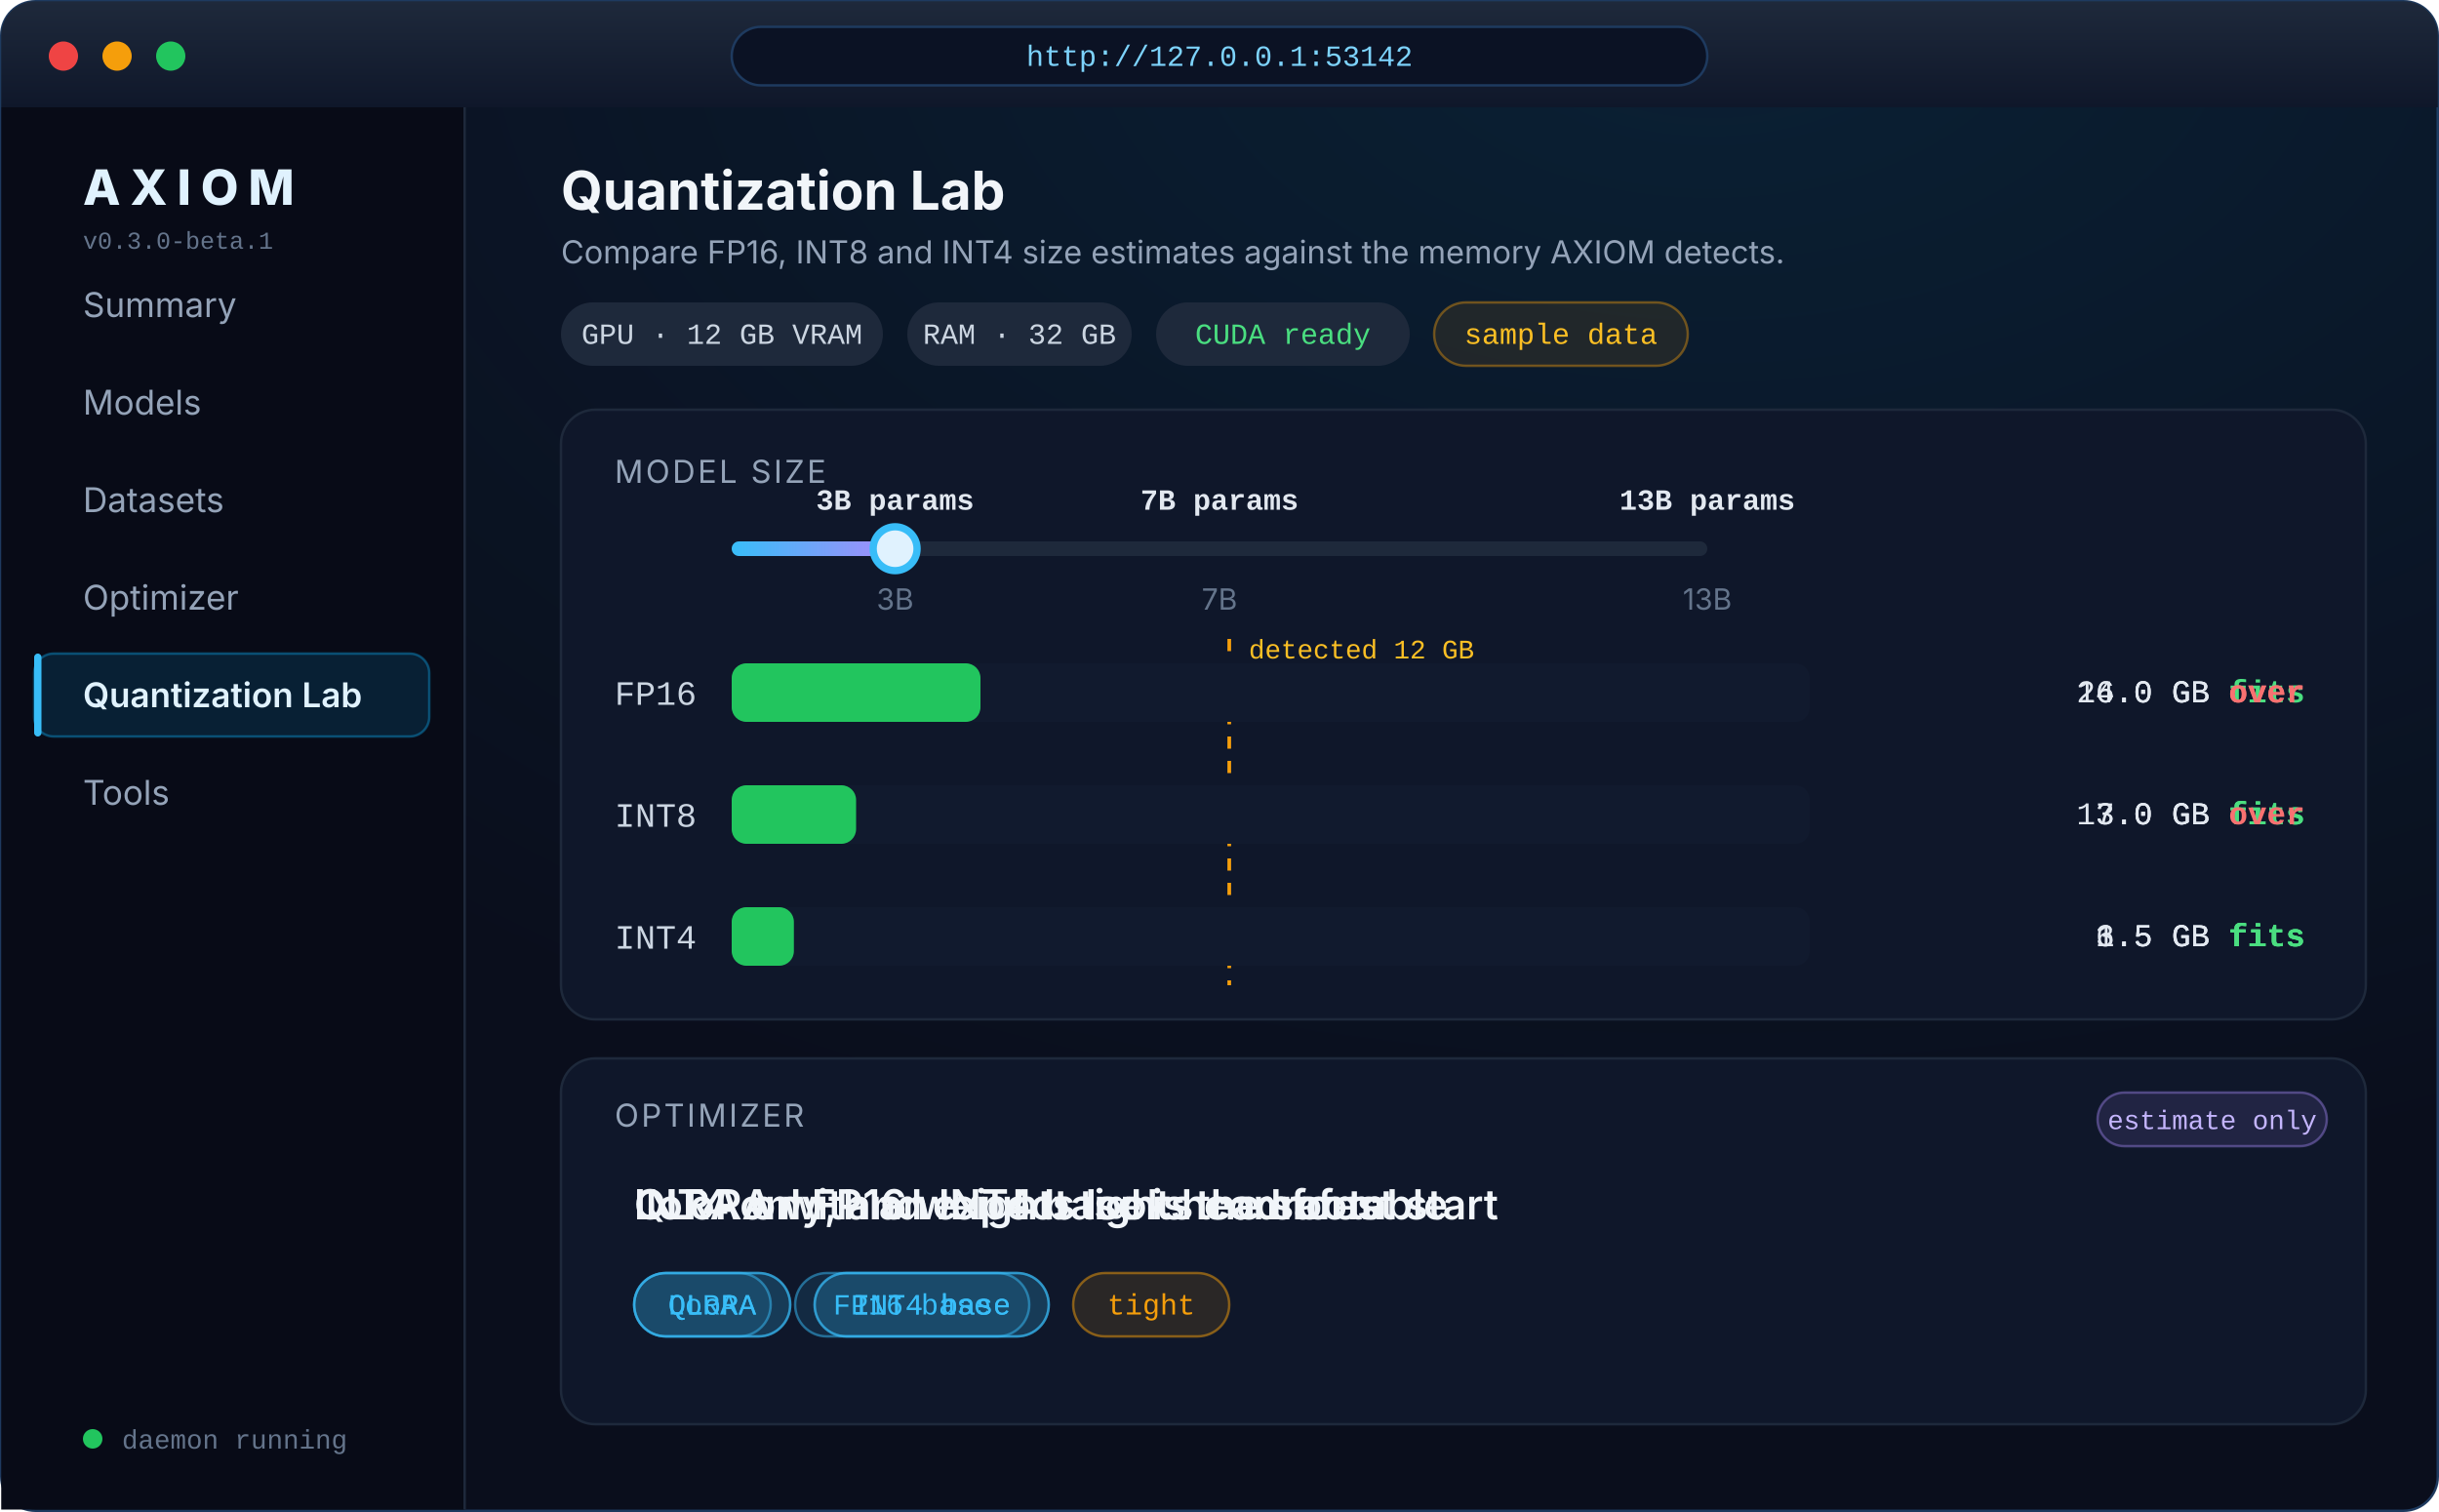
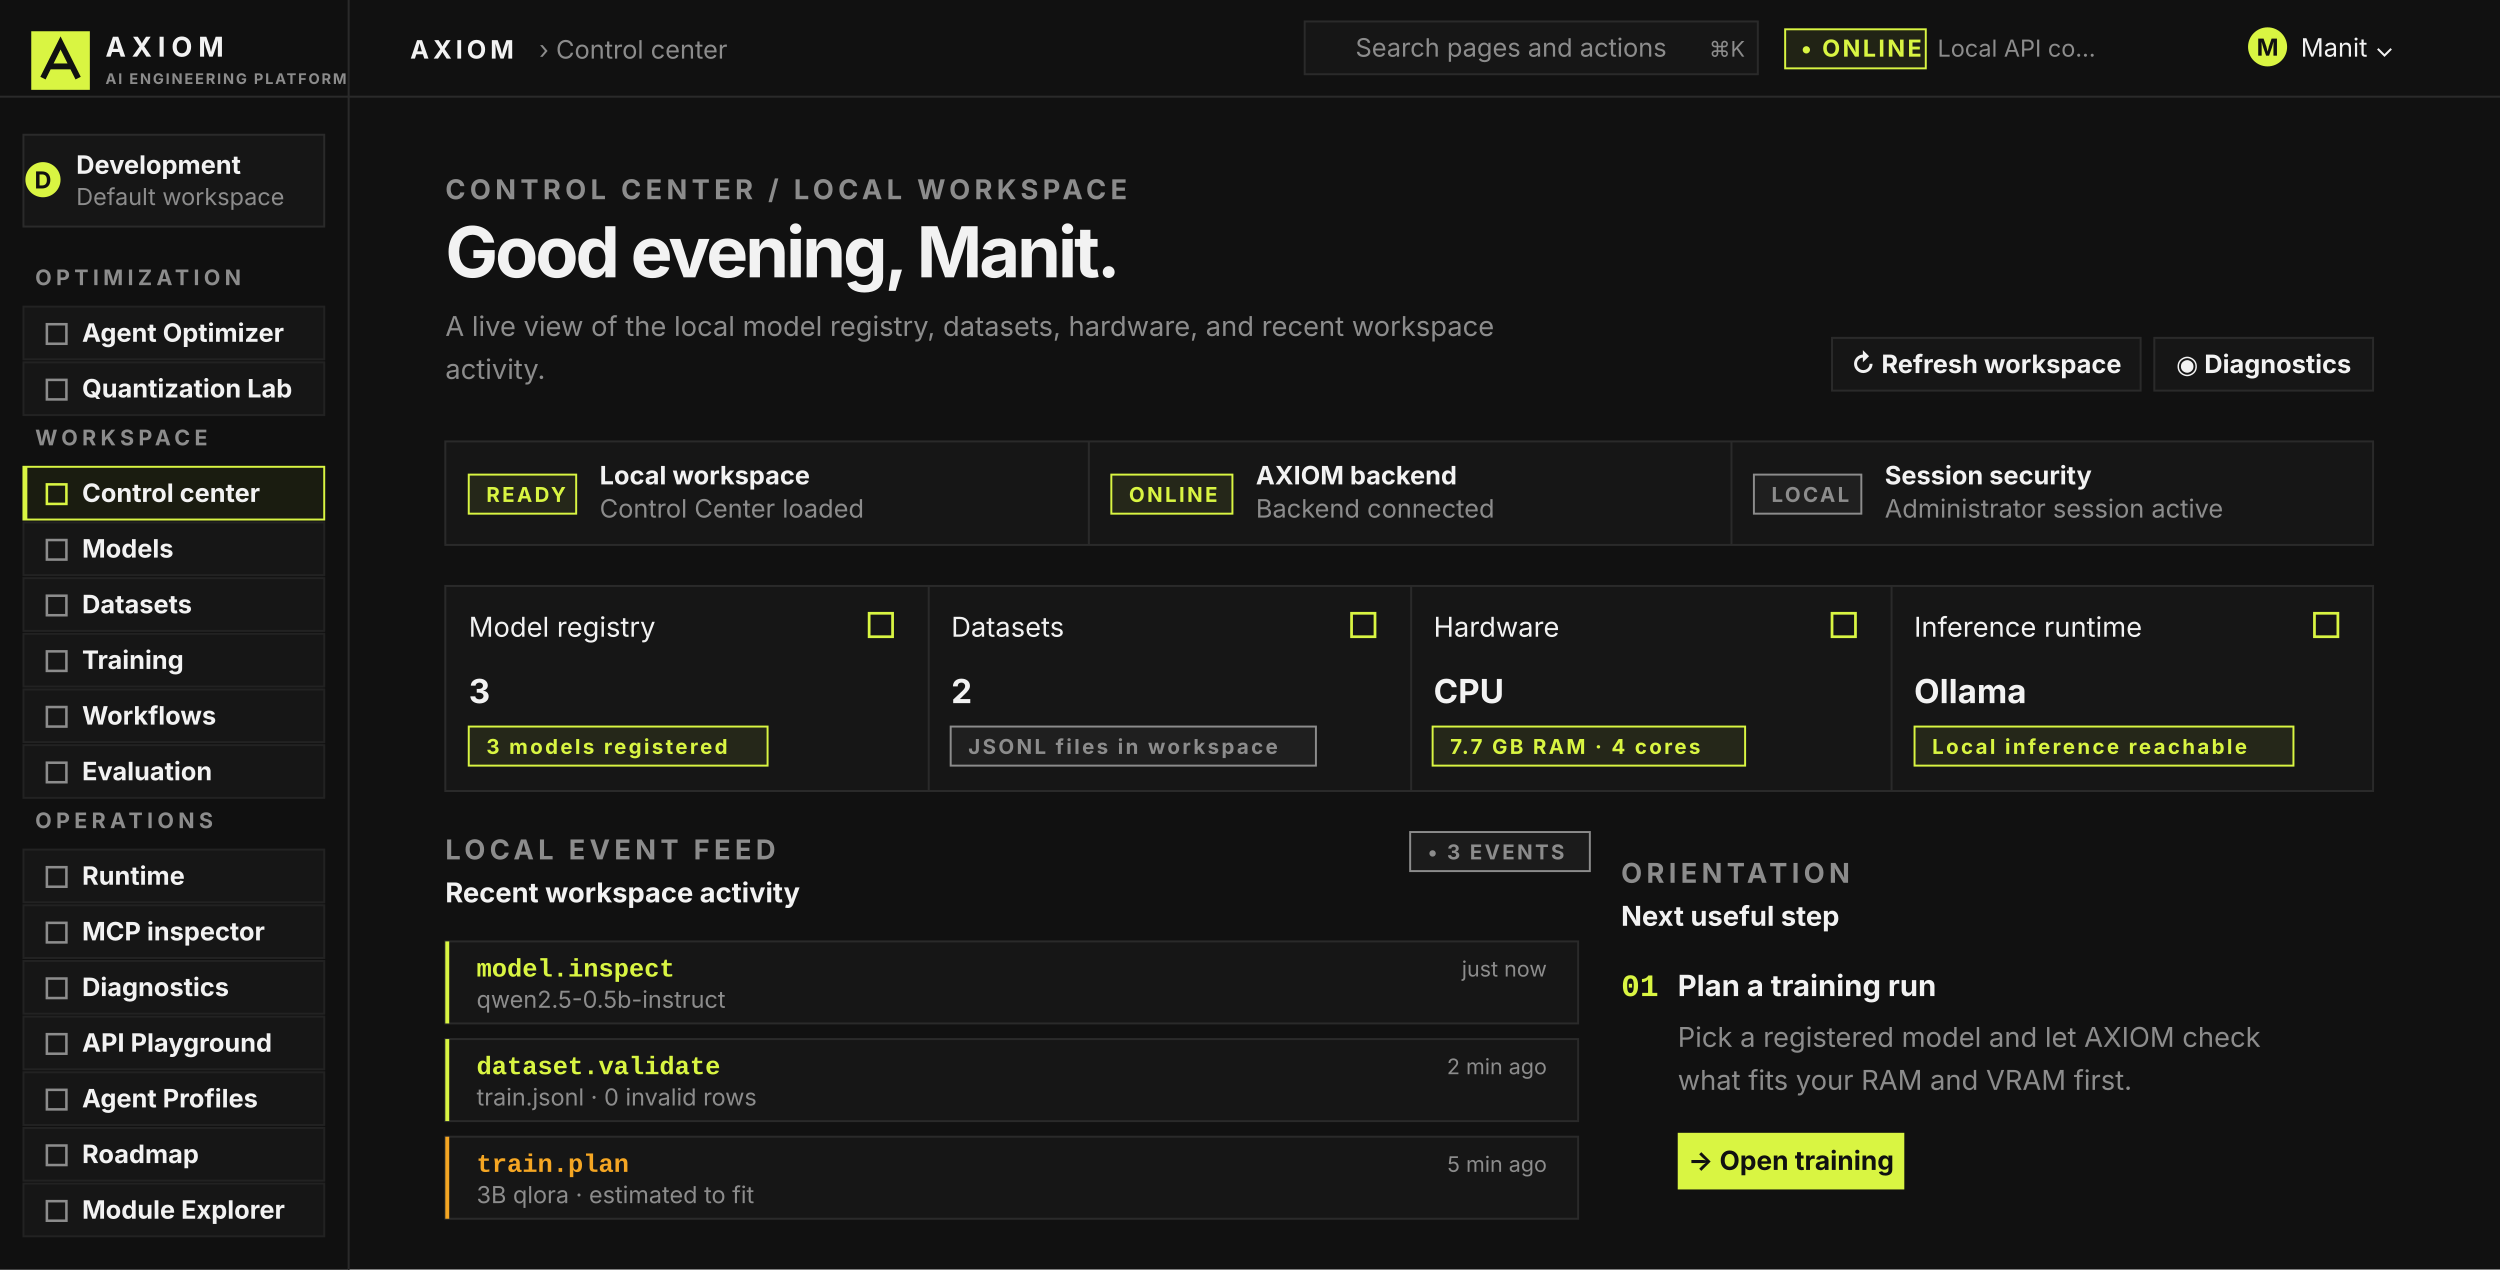
- <svg xmlns="http://www.w3.org/2000/svg" width="1000" height="620" viewBox="0 0 1000 620" fill="none" role="img" aria-label="Animated AXIOM Web UI: Quantization Lab comparing FP16, INT8 and INT4 size estimates against detected memory, with an Optimizer recommendation">
+ <svg xmlns="http://www.w3.org/2000/svg" viewBox="0 0 1280 650" width="1280" height="650" role="img" aria-labelledby="t d">
  <defs>
-     <linearGradient id="chrome" x1="0" y1="0" x2="0" y2="1">
-       <stop offset="0" stop-color="#1e293b" />
-       <stop offset="1" stop-color="#0f172a" />
-     </linearGradient>
-     <linearGradient id="tfg" x1="0" y1="0" x2="1" y2="0">
-       <stop offset="0" stop-color="#38bdf8" />
-       <stop offset="1" stop-color="#a78bfa" />
-     </linearGradient>
-     <radialGradient id="glow" cx="70%" cy="0%" r="80%">
-       <stop offset="0" stop-color="#0ea5e9" stop-opacity=".12" />
-       <stop offset="1" stop-color="#0ea5e9" stop-opacity="0" />
-     </radialGradient>
+     <style>
+ .s{font-family:-apple-system,BlinkMacSystemFont,"Segoe UI",Ubuntu,Inter,Roboto,Helvetica,Arial,sans-serif}.m{font-family:ui-monospace,SFMono-Regular,"Ubuntu Mono","JetBrains Mono",Menlo,Consolas,"Liberation Mono",monospace;white-space:pre}
+ .b{font-weight:700}.u{text-transform:uppercase;letter-spacing:1.6px}
+ 
+ </style>
  </defs>
-   <style>
-     .m{font-family:'SF Mono','JetBrains Mono',Menlo,Consolas,'Liberation Mono',monospace}
-     .s{font-family:-apple-system,'Segoe UI',Inter,Helvetica,Arial,sans-serif}
-     .live{animation:live 1.8s ease-in-out infinite}
-     .dash{stroke-dasharray:5 5;animation:march 1.2s linear infinite}
-     @keyframes live{0%,100%{opacity:1}50%{opacity:.3}}
-     @keyframes march{to{stroke-dashoffset:-20}}
-     @keyframes bar0{0.0%{width:102.0px;fill:#22c55e}30.0%{width:102.0px;fill:#22c55e}35.0%{width:238.0px;fill:#ef4444}63.333%{width:238.0px;fill:#ef4444}68.333%{width:442.0px;fill:#ef4444}96.667%{width:442.0px;fill:#ef4444}100.0%{width:102.0px;fill:#22c55e}}
- #bar0{animation:bar0 12.0s ease-in-out infinite}
- @keyframes bar1{0.0%{width:51.0px;fill:#22c55e}30.0%{width:51.0px;fill:#22c55e}35.0%{width:119.0px;fill:#22c55e}63.333%{width:119.0px;fill:#22c55e}68.333%{width:221.0px;fill:#ef4444}96.667%{width:221.0px;fill:#ef4444}100.0%{width:51.0px;fill:#22c55e}}
- #bar1{animation:bar1 12.0s ease-in-out infinite}
- @keyframes bar2{0.0%{width:25.5px;fill:#22c55e}30.0%{width:25.5px;fill:#22c55e}35.0%{width:59.5px;fill:#22c55e}63.333%{width:59.5px;fill:#22c55e}68.333%{width:110.5px;fill:#22c55e}96.667%{width:110.5px;fill:#22c55e}100.0%{width:25.5px;fill:#22c55e}}
- #bar2{animation:bar2 12.0s ease-in-out infinite}
- @keyframes thumb{0.0%{transform:translateX(0px)}30.0%{transform:translateX(0px)}35.0%{transform:translateX(133px)}63.333%{transform:translateX(133px)}68.333%{transform:translateX(333px)}96.667%{transform:translateX(333px)}100.0%{transform:translateX(0px)}}
- #thumb,#thumbfill{animation:thumb 12.0s ease-in-out infinite}
- @keyframes tfill{0.0%{width:67px}30.0%{width:67px}35.0%{width:200px}63.333%{width:200px}68.333%{width:400px}96.667%{width:400px}100.0%{width:67px}}
- #tfill{animation:tfill 12.0s ease-in-out infinite}
- @keyframes ph0{0.0%{opacity:1}28.333%{opacity:1}31.667%{opacity:0}98.333%{opacity:0}100.0%{opacity:1}}
- .ph0{animation:ph0 12.0s linear infinite}
- @keyframes ph1{0.0%{opacity:0}31.667%{opacity:0}35.833%{opacity:1}61.667%{opacity:1}65.833%{opacity:0}100.0%{opacity:0}}
- .ph1{animation:ph1 12.0s linear infinite}
- @keyframes ph2{0.0%{opacity:0}65.833%{opacity:0}70.0%{opacity:1}95.833%{opacity:1}99.167%{opacity:0}100.0%{opacity:0}}
- .ph2{animation:ph2 12.0s linear infinite}
-   </style>
-   <rect x="0.5" y="0.5" width="999" height="619" rx="14" fill="#0a0e1c" stroke="#1e3a5f" />
-   <rect x="0.5" y="0.5" width="999" height="619" rx="14" fill="url(#glow)" />
-   <path d="M0.5 14.5a14 14 0 0 1 14-14h971a14 14 0 0 1 14 14V44H0.5z" fill="url(#chrome)" />
-   <circle cx="26" cy="23" r="6" fill="#ef4444" />
-   <circle cx="48" cy="23" r="6" fill="#f59e0b" />
-   <circle cx="70" cy="23" r="6" fill="#22c55e" />
-   <rect x="300" y="11" width="400" height="24" rx="12" fill="#0b1224" stroke="#1e3a5f" />
-   <text class="m" x="500" y="27" font-size="12" fill="#7dd3fc" text-anchor="middle">http://127.0.0.1:53142</text>
-   <rect x="0.5" y="44" width="190" height="575" fill="#080b17" />
-   <path d="M190.5 44V619" stroke="#1e293b" />
-   <text class="s" x="34" y="84" font-size="20" font-weight="800" fill="#e0f2fe" letter-spacing="4">AXIOM</text>
-   <text class="m" x="34" y="102" font-size="10" fill="#64748b">v0.3.0-beta.1</text>
-   <text class="s" x="34" y="130" font-size="14" fill="#94a3b8" font-weight="400">Summary</text>
-   <text class="s" x="34" y="170" font-size="14" fill="#94a3b8" font-weight="400">Models</text>
-   <text class="s" x="34" y="210" font-size="14" fill="#94a3b8" font-weight="400">Datasets</text>
-   <text class="s" x="34" y="250" font-size="14" fill="#94a3b8" font-weight="400">Optimizer</text>
-   <rect x="14" y="268" width="162" height="34" rx="8" fill="#0ea5e9" fill-opacity=".14" stroke="#0ea5e9" stroke-opacity=".4" />
-   <rect id="navbar" x="14" y="268" width="3" height="34" rx="1.5" fill="#38bdf8" />
-   <text class="s" x="34" y="290" font-size="14" fill="#e0f2fe" font-weight="600">Quantization Lab</text>
-   <text class="s" x="34" y="330" font-size="14" fill="#94a3b8" font-weight="400">Tools</text>
-   <circle class="live" cx="38" cy="590" r="4" fill="#22c55e" />
-   <text class="m" x="50" y="594" font-size="11" fill="#64748b">daemon running</text>
-   <text class="s" x="230" y="86" font-size="22" font-weight="700" fill="#f1f5f9">Quantization Lab</text>
-   <text class="s" x="230" y="108" font-size="13" fill="#94a3b8">Compare FP16, INT8 and INT4 size estimates against the memory AXIOM detects.</text>
-   <g class="m" font-size="12">
-     <rect x="230" y="124" width="132" height="26" rx="13" fill="#1e293b" />
-     <text x="296" y="141" fill="#cbd5e1" text-anchor="middle">GPU · 12 GB VRAM</text>
-     <rect x="372" y="124" width="92" height="26" rx="13" fill="#1e293b" />
-     <text x="418" y="141" fill="#cbd5e1" text-anchor="middle">RAM · 32 GB</text>
-     <rect x="474" y="124" width="104" height="26" rx="13" fill="#1e293b" />
-     <text x="526" y="141" fill="#4ade80" text-anchor="middle">CUDA ready</text>
-     <rect x="588" y="124" width="104" height="26" rx="13" fill="#f59e0b" fill-opacity=".1" stroke="#f59e0b" stroke-opacity=".4" />
-     <text x="640" y="141" fill="#fbbf24" text-anchor="middle">sample data</text>
-   </g>
-   <rect x="230" y="168" width="740" height="250" rx="14" fill="#0f172a" stroke="#1e293b" />
-   <text class="s" x="252" y="198" font-size="13" fill="#94a3b8" letter-spacing="1">MODEL SIZE</text>
-   <rect x="300" y="222" width="400" height="6" rx="3" fill="#1e293b" />
-   <rect id="tfill" x="300" y="222" width="67" height="6" rx="3" fill="url(#tfg)" />
-   <circle id="thumb" cx="367" cy="225" r="9" fill="#e0f2fe" stroke="#38bdf8" stroke-width="3" />
-   <g class="s" font-size="12" fill="#64748b" text-anchor="middle">
-     <text x="367" y="250">3B</text>
-     <text x="500" y="250">7B</text>
-     <text x="700" y="250">13B</text>
-   </g>
-   <path class="dash" d="M504.0 262V404" stroke="#f59e0b" stroke-width="1.5" />
-   <text class="m" x="512.0" y="270" font-size="11" fill="#fbbf24">detected 12 GB</text>
-   <g class="m" font-size="14" fill="#cbd5e1">
-     <text x="252" y="289">FP16</text>
-     <text x="252" y="339">INT8</text>
-     <text x="252" y="389">INT4</text>
-   </g>
-   <rect x="300" y="272" width="442" height="24" rx="6" fill="#111a2e" />
-   <rect x="300" y="322" width="442" height="24" rx="6" fill="#111a2e" />
-   <rect x="300" y="372" width="442" height="24" rx="6" fill="#111a2e" />
-   <rect id="bar0" x="300" y="272" width="102" height="24" rx="6" fill="#22c55e" />
-   <rect id="bar1" x="300" y="322" width="51" height="24" rx="6" fill="#22c55e" />
-   <rect id="bar2" x="300" y="372" width="25.5" height="24" rx="6" fill="#22c55e" />
-   <rect x="230" y="434" width="740" height="150" rx="14" fill="#0f172a" stroke="#1e293b" />
-   <text class="s" x="252" y="462" font-size="13" fill="#94a3b8" letter-spacing="1">OPTIMIZER</text>
-   <rect x="860" y="448" width="94" height="22" rx="11" fill="#a78bfa" fill-opacity=".12" stroke="#a78bfa" stroke-opacity=".4" />
-   <text class="m" x="907" y="463" font-size="11" fill="#c4b5fd" text-anchor="middle">estimate only</text>
-   <g class="ph0">
-     <text class="m" x="367" y="209" font-size="12" fill="#e2e8f0" text-anchor="middle" font-weight="700">3B params</text>
-     <text class="m" x="945" y="288" font-size="13" text-anchor="end" fill="#e2e8f0">6.0 GB  <tspan fill="#4ade80" font-weight="700">fits</tspan>
-     </text>
-     <text class="m" x="945" y="338" font-size="13" text-anchor="end" fill="#e2e8f0">3.0 GB  <tspan fill="#4ade80" font-weight="700">fits</tspan>
-     </text>
-     <text class="m" x="945" y="388" font-size="13" text-anchor="end" fill="#e2e8f0">1.5 GB  <tspan fill="#4ade80" font-weight="700">fits</tspan>
-     </text>
-     <text class="s" x="260" y="500" font-size="17" font-weight="600" fill="#f1f5f9">LoRA on FP16 weights looks comfortable</text>
-     <rect x="260" y="522" width="56" height="26" rx="13" fill="#38bdf8" fill-opacity=".12" stroke="#38bdf8" stroke-opacity=".5" />
-     <text class="m" x="288.0" y="539" font-size="12" fill="#38bdf8" text-anchor="middle">LoRA</text>
-     <rect x="326" y="522" width="96" height="26" rx="13" fill="#38bdf8" fill-opacity=".12" stroke="#38bdf8" stroke-opacity=".5" />
-     <text class="m" x="374.0" y="539" font-size="12" fill="#38bdf8" text-anchor="middle">FP16 base</text>
-   </g>
-   <g class="ph1">
-     <text class="m" x="500" y="209" font-size="12" fill="#e2e8f0" text-anchor="middle" font-weight="700">7B params</text>
-     <text class="m" x="945" y="288" font-size="13" text-anchor="end" fill="#e2e8f0">14.0 GB  <tspan fill="#f87171" font-weight="700">over</tspan>
-     </text>
-     <text class="m" x="945" y="338" font-size="13" text-anchor="end" fill="#e2e8f0">7.0 GB  <tspan fill="#4ade80" font-weight="700">fits</tspan>
-     </text>
-     <text class="m" x="945" y="388" font-size="13" text-anchor="end" fill="#e2e8f0">3.5 GB  <tspan fill="#4ade80" font-weight="700">fits</tspan>
-     </text>
-     <text class="s" x="260" y="500" font-size="17" font-weight="600" fill="#f1f5f9">QLoRA with an INT4 base is the safest start</text>
-     <rect x="260" y="522" width="64" height="26" rx="13" fill="#38bdf8" fill-opacity=".12" stroke="#38bdf8" stroke-opacity=".5" />
-     <text class="m" x="292.0" y="539" font-size="12" fill="#38bdf8" text-anchor="middle">QLoRA</text>
-     <rect x="334" y="522" width="96" height="26" rx="13" fill="#38bdf8" fill-opacity=".12" stroke="#38bdf8" stroke-opacity=".5" />
-     <text class="m" x="382.0" y="539" font-size="12" fill="#38bdf8" text-anchor="middle">INT4 base</text>
-   </g>
-   <g class="ph2">
-     <text class="m" x="700" y="209" font-size="12" fill="#e2e8f0" text-anchor="middle" font-weight="700">13B params</text>
-     <text class="m" x="945" y="288" font-size="13" text-anchor="end" fill="#e2e8f0">26.0 GB  <tspan fill="#f87171" font-weight="700">over</tspan>
-     </text>
-     <text class="m" x="945" y="338" font-size="13" text-anchor="end" fill="#e2e8f0">13.0 GB  <tspan fill="#f87171" font-weight="700">over</tspan>
-     </text>
-     <text class="m" x="945" y="388" font-size="13" text-anchor="end" fill="#e2e8f0">6.5 GB  <tspan fill="#4ade80" font-weight="700">fits</tspan>
-     </text>
-     <text class="s" x="260" y="500" font-size="17" font-weight="600" fill="#f1f5f9">INT4 only, and expect tight headroom</text>
-     <rect x="260" y="522" width="64" height="26" rx="13" fill="#38bdf8" fill-opacity=".12" stroke="#38bdf8" stroke-opacity=".5" />
-     <text class="m" x="292.0" y="539" font-size="12" fill="#38bdf8" text-anchor="middle">QLoRA</text>
-     <rect x="334" y="522" width="96" height="26" rx="13" fill="#38bdf8" fill-opacity=".12" stroke="#38bdf8" stroke-opacity=".5" />
-     <text class="m" x="382.0" y="539" font-size="12" fill="#38bdf8" text-anchor="middle">INT4 base</text>
-     <rect x="440" y="522" width="64" height="26" rx="13" fill="#f59e0b" fill-opacity=".12" stroke="#f59e0b" stroke-opacity=".5" />
-     <text class="m" x="472.0" y="539" font-size="12" fill="#f59e0b" text-anchor="middle">tight</text>
-   </g>
+   <rect width="1280" height="650" fill="#111111" />
+   <rect x="0" y="0" width="178" height="650" fill="#101010" />
+   <rect x="178" y="0" width="1" height="720" fill="#2a2a2a" />
+   <rect x="0" y="49" width="1280" height="1" fill="#2a2a2a" />
+   <rect x="16" y="16" width="30" height="30" fill="#d9f542" />
+   <path d="M22 40L31 22L40 40M25.5 34H36.5" stroke="#111" stroke-width="3" fill="none" />
+   <text x="54" y="29" class="s b u" font-size="14" fill="#f2f2f2" style="letter-spacing:3px">AXIOM</text>
+   <text x="54" y="43" class="s b u" font-size="7.5" fill="#8c8c8c" style="letter-spacing:0.9px">AI ENGINEERING PLATFORM</text>
+   <rect x="12" y="69" width="154" height="47" fill="#161616" stroke="#2a2a2a" />
+   <circle cx="22" cy="92" r="9" fill="#d9f542" />
+   <text x="22" y="96.5" class="s b" font-size="12" text-anchor="middle" fill="#111">D</text>
+   <text x="39" y="89" class="s b" font-size="13" fill="#f2f2f2">Development</text>
+   <text x="39" y="105" class="s" font-size="12" fill="#8c8c8c">Default workspace</text>
+   <text x="18" y="146" class="s b u" font-size="11" fill="#8c8c8c" style="letter-spacing:2.2px">OPTIMIZATION</text>
+   <rect x="12" y="157" width="154" height="27" fill="#161616" stroke="#222222" />
+   <rect x="24" y="166" width="10" height="10" fill="none" stroke="#8c8c8c" stroke-width="1.3" />
+   <text x="42" y="175" class="s b" font-size="13" fill="#f2f2f2">Agent Optimizer</text>
+   <rect x="12" y="185.5" width="154" height="27" fill="#161616" stroke="#222222" />
+   <rect x="24" y="194.5" width="10" height="10" fill="none" stroke="#8c8c8c" stroke-width="1.3" />
+   <text x="42" y="203.5" class="s b" font-size="13" fill="#f2f2f2">Quantization Lab</text>
+   <text x="18" y="228.0" class="s b u" font-size="11" fill="#8c8c8c" style="letter-spacing:2.2px">WORKSPACE</text>
+   <rect x="12" y="239.0" width="154" height="27" fill="#1a1c10" stroke="#d9f542" />
+   <rect x="12" y="239.0" width="2" height="27" fill="#d9f542" />
+   <rect x="24" y="248.0" width="10" height="10" fill="none" stroke="#d9f542" stroke-width="1.3" />
+   <text x="42" y="257.0" class="s b" font-size="13" fill="#f2f2f2">Control center</text>
+   <rect x="12" y="267.5" width="154" height="27" fill="#161616" stroke="#222222" />
+   <rect x="24" y="276.5" width="10" height="10" fill="none" stroke="#8c8c8c" stroke-width="1.3" />
+   <text x="42" y="285.5" class="s b" font-size="13" fill="#f2f2f2">Models</text>
+   <rect x="12" y="296.0" width="154" height="27" fill="#161616" stroke="#222222" />
+   <rect x="24" y="305.0" width="10" height="10" fill="none" stroke="#8c8c8c" stroke-width="1.3" />
+   <text x="42" y="314.0" class="s b" font-size="13" fill="#f2f2f2">Datasets</text>
+   <rect x="12" y="324.5" width="154" height="27" fill="#161616" stroke="#222222" />
+   <rect x="24" y="333.5" width="10" height="10" fill="none" stroke="#8c8c8c" stroke-width="1.3" />
+   <text x="42" y="342.5" class="s b" font-size="13" fill="#f2f2f2">Training</text>
+   <rect x="12" y="353.0" width="154" height="27" fill="#161616" stroke="#222222" />
+   <rect x="24" y="362.0" width="10" height="10" fill="none" stroke="#8c8c8c" stroke-width="1.3" />
+   <text x="42" y="371.0" class="s b" font-size="13" fill="#f2f2f2">Workflows</text>
+   <rect x="12" y="381.5" width="154" height="27" fill="#161616" stroke="#222222" />
+   <rect x="24" y="390.5" width="10" height="10" fill="none" stroke="#8c8c8c" stroke-width="1.3" />
+   <text x="42" y="399.5" class="s b" font-size="13" fill="#f2f2f2">Evaluation</text>
+   <text x="18" y="424.0" class="s b u" font-size="11" fill="#8c8c8c" style="letter-spacing:2.2px">OPERATIONS</text>
+   <rect x="12" y="435.0" width="154" height="27" fill="#161616" stroke="#222222" />
+   <rect x="24" y="444.0" width="10" height="10" fill="none" stroke="#8c8c8c" stroke-width="1.3" />
+   <text x="42" y="453.0" class="s b" font-size="13" fill="#f2f2f2">Runtime</text>
+   <rect x="12" y="463.5" width="154" height="27" fill="#161616" stroke="#222222" />
+   <rect x="24" y="472.5" width="10" height="10" fill="none" stroke="#8c8c8c" stroke-width="1.3" />
+   <text x="42" y="481.5" class="s b" font-size="13" fill="#f2f2f2">MCP inspector</text>
+   <rect x="12" y="492.0" width="154" height="27" fill="#161616" stroke="#222222" />
+   <rect x="24" y="501.0" width="10" height="10" fill="none" stroke="#8c8c8c" stroke-width="1.3" />
+   <text x="42" y="510.0" class="s b" font-size="13" fill="#f2f2f2">Diagnostics</text>
+   <rect x="12" y="520.5" width="154" height="27" fill="#161616" stroke="#222222" />
+   <rect x="24" y="529.5" width="10" height="10" fill="none" stroke="#8c8c8c" stroke-width="1.3" />
+   <text x="42" y="538.5" class="s b" font-size="13" fill="#f2f2f2">API Playground</text>
+   <rect x="12" y="549.0" width="154" height="27" fill="#161616" stroke="#222222" />
+   <rect x="24" y="558.0" width="10" height="10" fill="none" stroke="#8c8c8c" stroke-width="1.3" />
+   <text x="42" y="567.0" class="s b" font-size="13" fill="#f2f2f2">Agent Profiles</text>
+   <rect x="12" y="577.5" width="154" height="27" fill="#161616" stroke="#222222" />
+   <rect x="24" y="586.5" width="10" height="10" fill="none" stroke="#8c8c8c" stroke-width="1.3" />
+   <text x="42" y="595.5" class="s b" font-size="13" fill="#f2f2f2">Roadmap</text>
+   <rect x="12" y="606.0" width="154" height="27" fill="#161616" stroke="#222222" />
+   <rect x="24" y="615.0" width="10" height="10" fill="none" stroke="#8c8c8c" stroke-width="1.3" />
+   <text x="42" y="624.0" class="s b" font-size="13" fill="#f2f2f2">Module Explorer</text>
+   <text x="210" y="30" class="s b u" font-size="13" fill="#f2f2f2" style="letter-spacing:2px">AXIOM</text>
+   <text x="276" y="30" class="s" font-size="13" fill="#8c8c8c">›   Control center</text>
+   <rect x="668" y="11" width="232" height="27" fill="#161616" stroke="#2a2a2a" />
+   <text x="694" y="29" class="s" font-size="13" fill="#8c8c8c">Search pages and actions</text>
+   <text x="875" y="29" class="s" font-size="11" fill="#8c8c8c">⌘K</text>
+   <rect x="914" y="15" width="72" height="20" fill="#d9f542" fill-opacity="0.08" stroke="#d9f542" />
+   <text x="922" y="29" class="s b u" font-size="12" fill="#d9f542" style="letter-spacing:1.2px">• ONLINE</text>
+   <text x="992" y="29" class="s" font-size="12" fill="#8c8c8c">Local API co…</text>
+   <circle cx="1161" cy="24" r="10" fill="#d9f542" />
+   <text x="1161" y="28.5" class="s b" font-size="12" text-anchor="middle" fill="#111">M</text>
+   <text x="1178" y="29" class="s" font-size="13" fill="#f2f2f2">Manit ⌄</text>
+   <text x="228" y="102" class="s b u" font-size="14" fill="#8c8c8c" style="letter-spacing:2.2px">CONTROL CENTER / LOCAL WORKSPACE</text>
+   <text x="228" y="142" class="s b" font-size="36" fill="#f2f2f2" style="letter-spacing:-1.5px">Good evening, Manit.</text>
+   <text x="228" y="172" class="s" font-size="14" fill="#8c8c8c">A live view of the local model registry, datasets, hardware, and recent workspace</text>
+   <text x="228" y="194" class="s" font-size="14" fill="#8c8c8c">activity.</text>
+   <rect x="938" y="173" width="158" height="27" fill="#161616" stroke="#2a2a2a" />
+   <text x="1017" y="191" class="s b" font-size="13" text-anchor="middle" fill="#f2f2f2">↻  Refresh workspace</text>
+   <rect x="1103" y="173" width="112" height="27" fill="#161616" stroke="#2a2a2a" />
+   <text x="1159" y="191" class="s b" font-size="13" text-anchor="middle" fill="#f2f2f2">◉  Diagnostics</text>
+   <rect x="228" y="226" width="987" height="53" fill="#161616" stroke="#2a2a2a" />
+   <rect x="240.0" y="243" width="55" height="20" fill="#d9f542" fill-opacity="0.08" stroke="#d9f542" />
+   <text x="249.0" y="257" class="s b u" font-size="10.5" fill="#d9f542" style="letter-spacing:1.2px">READY</text>
+   <text x="307" y="248" class="s b" font-size="13" fill="#f2f2f2">Local workspace</text>
+   <text x="307" y="265" class="s" font-size="13" fill="#8c8c8c">Control Center loaded</text>
+   <rect x="557" y="226" width="1" height="53" fill="#2a2a2a" />
+   <rect x="569.0" y="243" width="62" height="20" fill="#d9f542" fill-opacity="0.08" stroke="#d9f542" />
+   <text x="578.0" y="257" class="s b u" font-size="10.5" fill="#d9f542" style="letter-spacing:1.2px">ONLINE</text>
+   <text x="643" y="248" class="s b" font-size="13" fill="#f2f2f2">AXIOM backend</text>
+   <text x="643" y="265" class="s" font-size="13" fill="#8c8c8c">Backend connected</text>
+   <rect x="886" y="226" width="1" height="53" fill="#2a2a2a" />
+   <rect x="898.0" y="243" width="55" height="20" fill="#8c8c8c" fill-opacity="0.08" stroke="#8c8c8c" />
+   <text x="907.0" y="257" class="s b u" font-size="10.5" fill="#8c8c8c" style="letter-spacing:1.2px">LOCAL</text>
+   <text x="965" y="248" class="s b" font-size="13" fill="#f2f2f2">Session security</text>
+   <text x="965" y="265" class="s" font-size="13" fill="#8c8c8c">Administrator session active</text>
+   <rect x="228" y="300" width="987" height="105" fill="#161616" stroke="#2a2a2a" />
+   <text x="240" y="326" class="s" font-size="14" fill="#f2f2f2">Model registry</text>
+   <rect x="445" y="314" width="12" height="12" fill="none" stroke="#d9f542" stroke-width="1.4" />
+   <text x="240" y="360" class="s b" font-size="17" fill="#f2f2f2">3</text>
+   <rect x="240.0" y="372" width="153" height="20" fill="#d9f542" fill-opacity="0.08" stroke="#d9f542" />
+   <text x="249.0" y="386" class="s b " font-size="10.5" fill="#d9f542" style="letter-spacing:1.2px">3 models registered</text>
+   <rect x="475" y="300" width="1" height="105" fill="#2a2a2a" />
+   <text x="487" y="326" class="s" font-size="14" fill="#f2f2f2">Datasets</text>
+   <rect x="692" y="314" width="12" height="12" fill="none" stroke="#d9f542" stroke-width="1.4" />
+   <text x="487" y="360" class="s b" font-size="17" fill="#f2f2f2">2</text>
+   <rect x="486.75" y="372" width="187" height="20" fill="#8c8c8c" fill-opacity="0.08" stroke="#8c8c8c" />
+   <text x="495.75" y="386" class="s b " font-size="10.5" fill="#8c8c8c" style="letter-spacing:1.2px">JSONL files in workspace</text>
+   <rect x="722" y="300" width="1" height="105" fill="#2a2a2a" />
+   <text x="734" y="326" class="s" font-size="14" fill="#f2f2f2">Hardware</text>
+   <rect x="938" y="314" width="12" height="12" fill="none" stroke="#d9f542" stroke-width="1.4" />
+   <text x="734" y="360" class="s b" font-size="17" fill="#f2f2f2">CPU</text>
+   <rect x="733.5" y="372" width="160" height="20" fill="#d9f542" fill-opacity="0.08" stroke="#d9f542" />
+   <text x="742.5" y="386" class="s b " font-size="10.5" fill="#d9f542" style="letter-spacing:1.2px">7.7 GB RAM · 4 cores</text>
+   <rect x="968" y="300" width="1" height="105" fill="#2a2a2a" />
+   <text x="980" y="326" class="s" font-size="14" fill="#f2f2f2">Inference runtime</text>
+   <rect x="1185" y="314" width="12" height="12" fill="none" stroke="#d9f542" stroke-width="1.4" />
+   <text x="980" y="360" class="s b" font-size="17" fill="#f2f2f2">Ollama</text>
+   <rect x="980.25" y="372" width="194" height="20" fill="#d9f542" fill-opacity="0.08" stroke="#d9f542" />
+   <text x="989.25" y="386" class="s b " font-size="10.5" fill="#d9f542" style="letter-spacing:1.2px">Local inference reachable</text>
+   <text x="228" y="440" class="s b u" font-size="14" fill="#8c8c8c" style="letter-spacing:2.2px">LOCAL EVENT FEED</text>
+   <text x="228" y="462" class="s b" font-size="14" fill="#f2f2f2">Recent workspace activity</text>
+   <rect x="722" y="426" width="92" height="20" fill="#8c8c8c" fill-opacity="0.08" stroke="#8c8c8c" />
+   <text x="731" y="440" class="s b u" font-size="10.5" fill="#8c8c8c" style="letter-spacing:1.2px">• 3 EVENTS</text>
+   <rect x="228" y="482" width="580" height="42" fill="#161616" stroke="#2a2a2a" />
+   <rect x="228" y="482" width="2" height="42" fill="#d9f542" />
+   <text x="244" y="500" class="m b" font-size="13" fill="#d9f542">model.inspect</text>
+   <text x="244" y="516" class="s" font-size="12" fill="#8c8c8c">qwen2.5-0.5b-instruct</text>
+   <text x="792" y="500" class="s" font-size="11" text-anchor="end" fill="#8c8c8c">just now</text>
+   <rect x="228" y="532" width="580" height="42" fill="#161616" stroke="#2a2a2a" />
+   <rect x="228" y="532" width="2" height="42" fill="#d9f542" />
+   <text x="244" y="550" class="m b" font-size="13" fill="#d9f542">dataset.validate</text>
+   <text x="244" y="566" class="s" font-size="12" fill="#8c8c8c">train.jsonl · 0 invalid rows</text>
+   <text x="792" y="550" class="s" font-size="11" text-anchor="end" fill="#8c8c8c">2 min ago</text>
+   <rect x="228" y="582" width="580" height="42" fill="#161616" stroke="#2a2a2a" />
+   <rect x="228" y="582" width="2" height="42" fill="#f5a623" />
+   <text x="244" y="600" class="m b" font-size="13" fill="#f5a623">train.plan</text>
+   <text x="244" y="616" class="s" font-size="12" fill="#8c8c8c">3B qlora · estimated to fit</text>
+   <text x="792" y="600" class="s" font-size="11" text-anchor="end" fill="#8c8c8c">5 min ago</text>
+   <text x="830" y="452" class="s b u" font-size="14" fill="#8c8c8c" style="letter-spacing:2.2px">ORIENTATION</text>
+   <text x="830" y="474" class="s b" font-size="14" fill="#f2f2f2">Next useful step</text>
+   <text x="830" y="510" class="m b" font-size="16" fill="#d9f542">01</text>
+   <text x="859" y="510" class="s b" font-size="15" fill="#f2f2f2">Plan a training run</text>
+   <text x="859" y="536" class="s" font-size="14" fill="#8c8c8c">Pick a registered model and let AXIOM check</text>
+   <text x="859" y="558" class="s" font-size="14" fill="#8c8c8c">what fits your RAM and VRAM first.</text>
+   <rect x="859" y="580" width="116" height="29" fill="#d9f542" />
+   <text x="917" y="599" class="s b" font-size="13.5" text-anchor="middle" fill="#111">→  Open training</text>
</svg>
